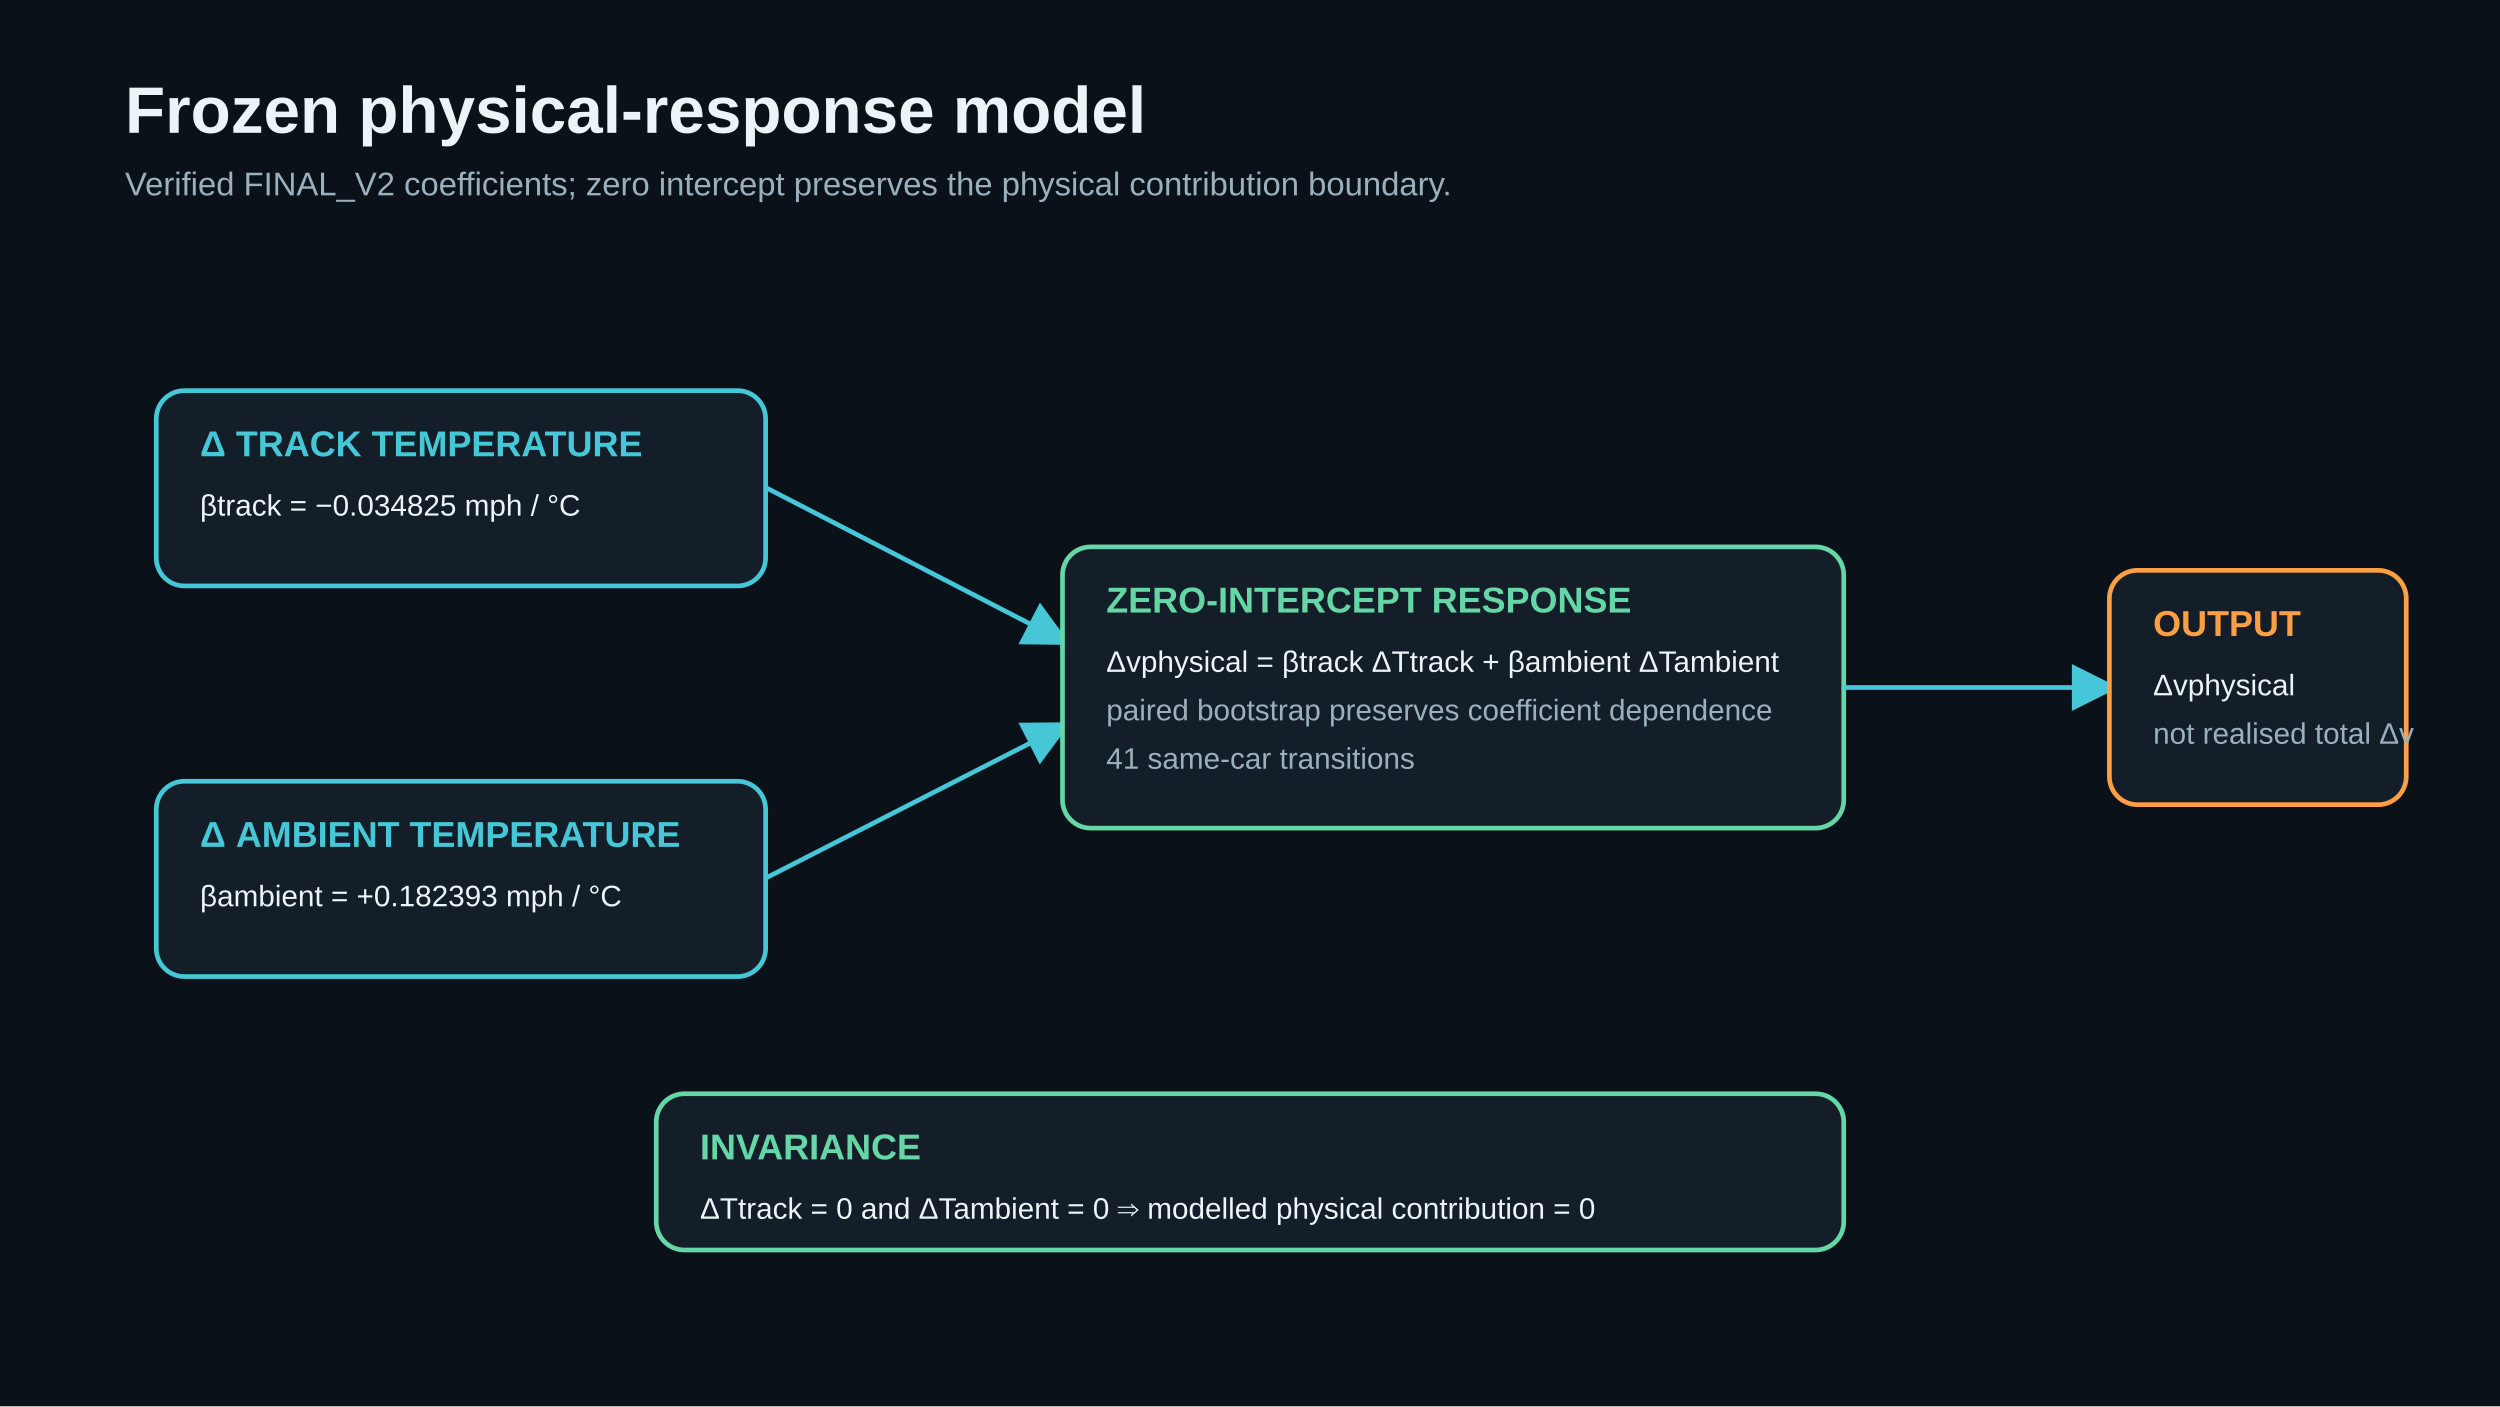
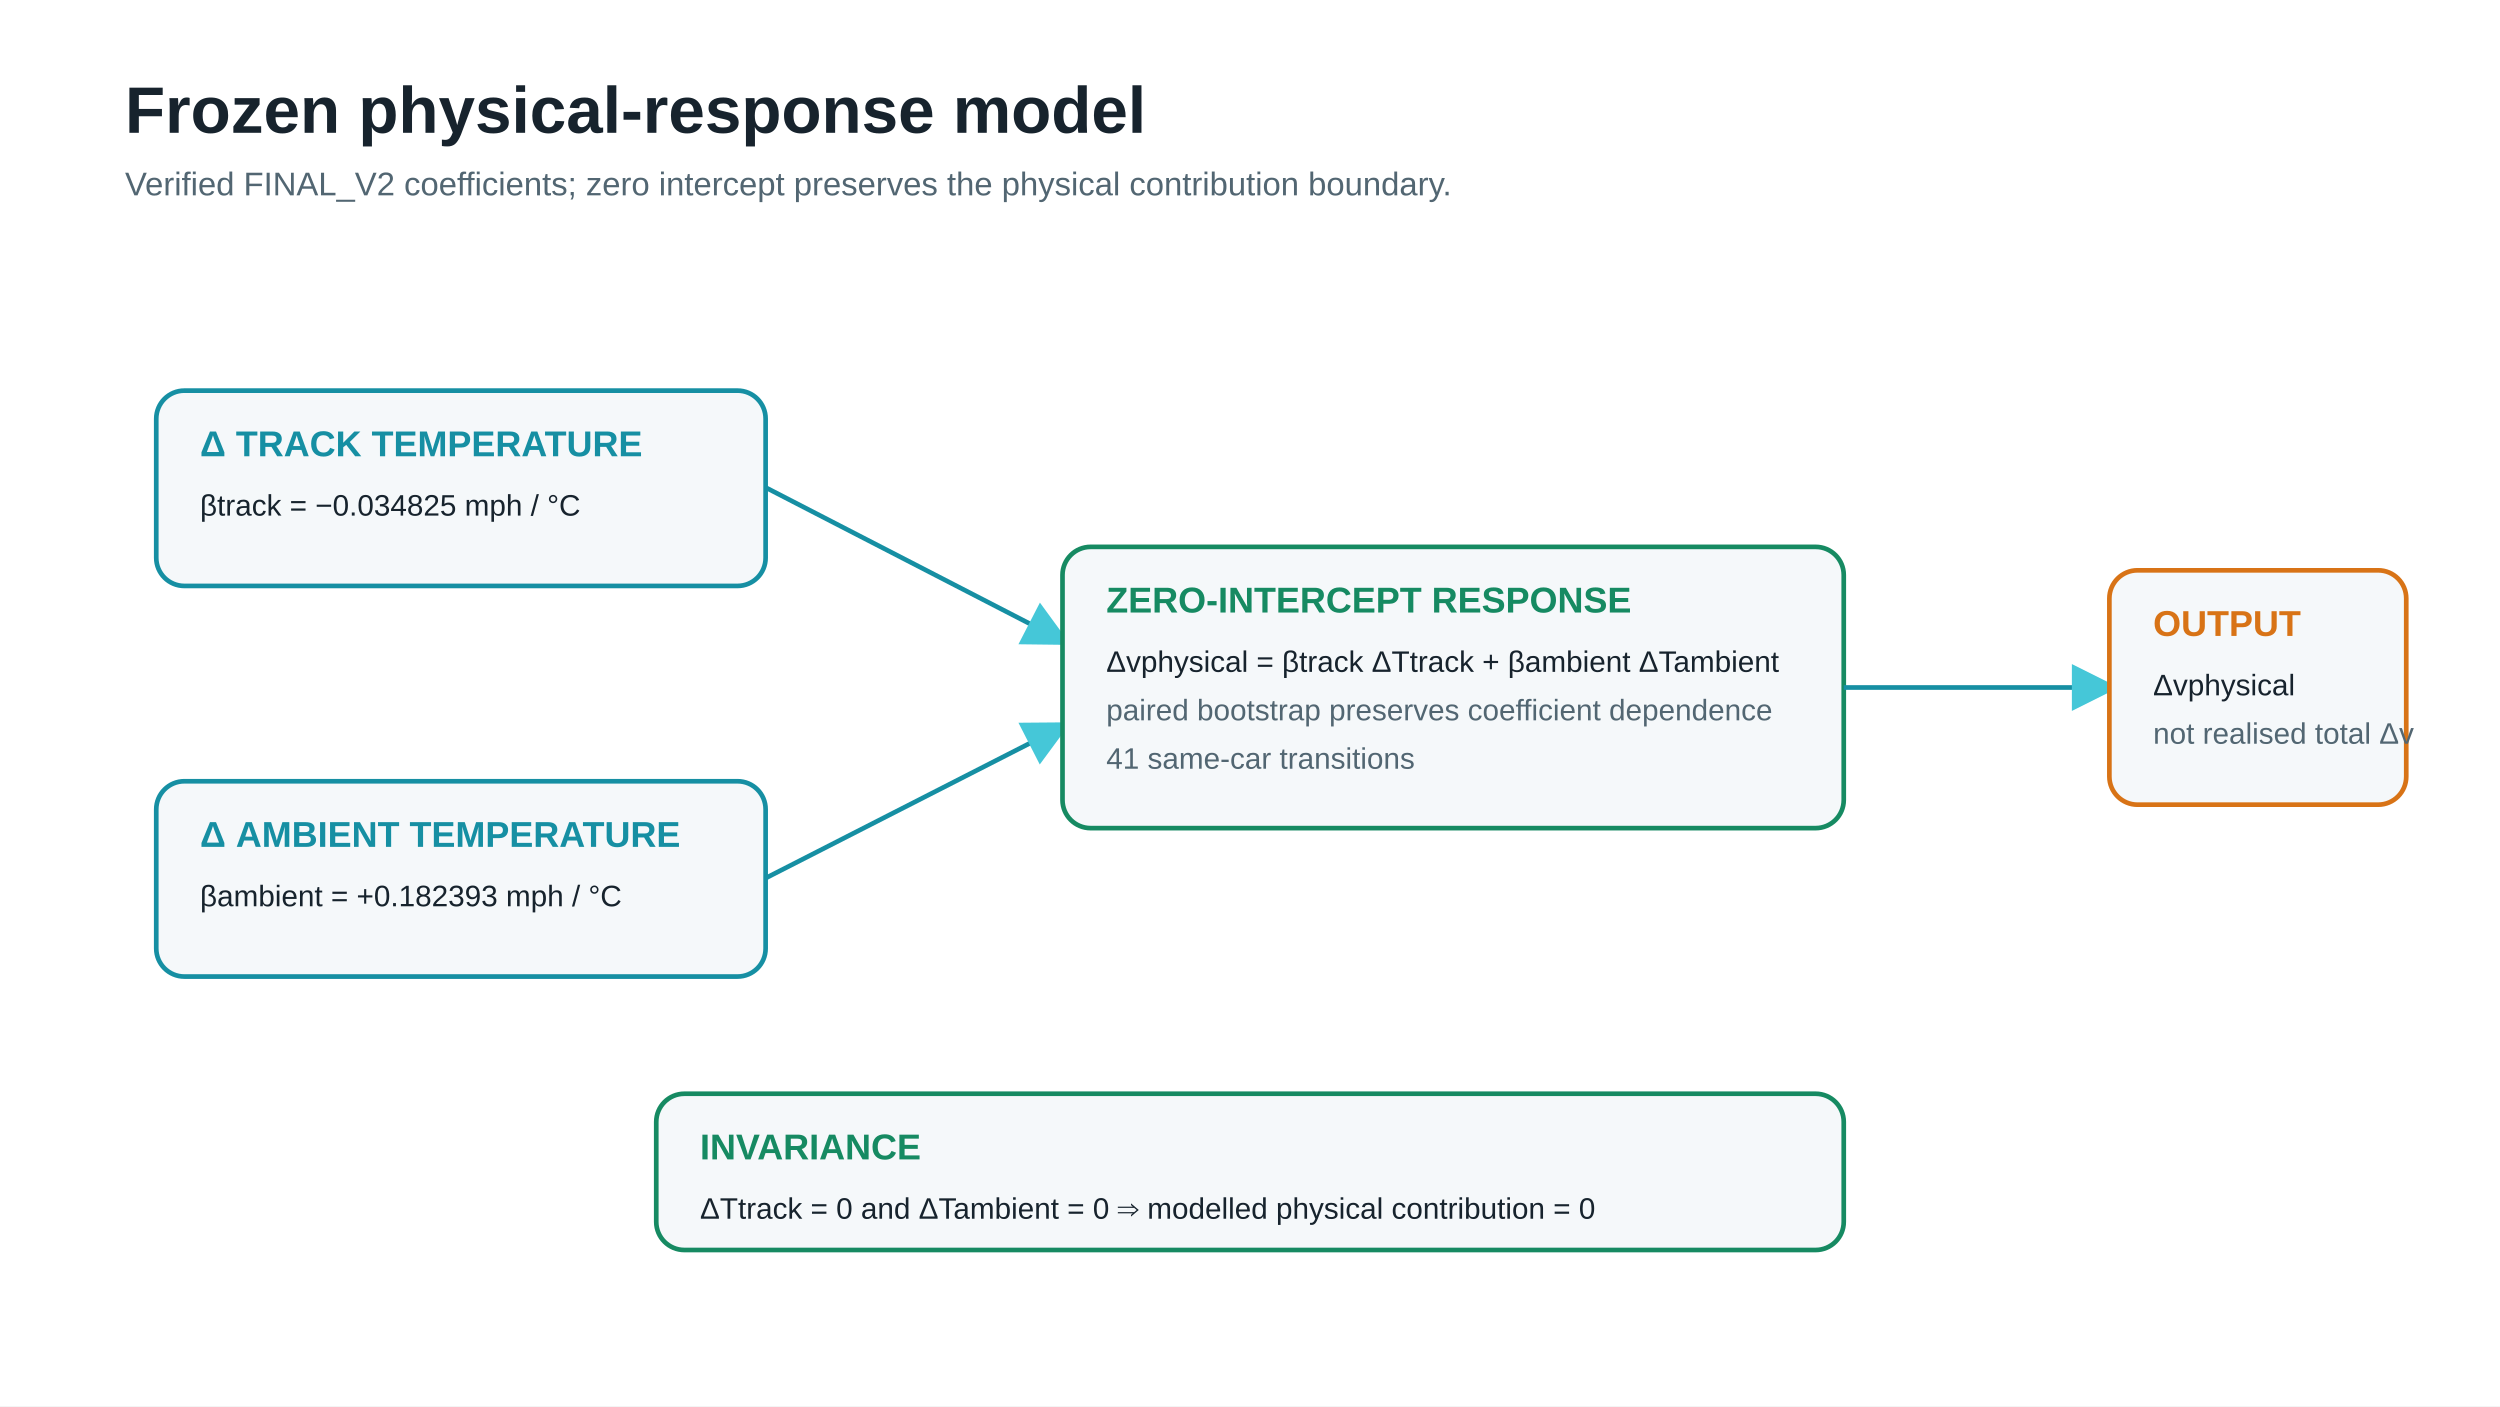
<svg xmlns="http://www.w3.org/2000/svg" width="1600" height="900" viewBox="0 0 1600 900">
  <defs>
    <marker id="a" markerWidth="10" markerHeight="10" refX="8" refY="5" orient="auto">
      <path d="M0,0 L10,5 L0,10 z" fill="#45c7d8" />
    </marker>
  </defs>
-   <rect width="1600" height="900" fill="#0b1118" />
-   <text x="80" y="85" fill="#edf4f7" font-family="Arial" font-size="42" font-weight="700">Frozen physical-response model</text>
-   <text x="80" y="125" fill="#9bb0bd" font-family="Arial" font-size="21">Verified FINAL_V2 coefficients; zero intercept preserves the physical contribution boundary.</text>
-   <rect x="100" y="250" width="390" height="125" rx="18" fill="#141e29" stroke="#45c7d8" stroke-width="3" />
-   <text x="128" y="292" fill="#45c7d8" font-family="Arial" font-size="23" font-weight="700">Δ TRACK TEMPERATURE</text>
-   <text x="128" y="330" fill="#edf4f7" font-family="Arial" font-size="19">βtrack = −0.034825 mph / °C</text>
-   <rect x="100" y="500" width="390" height="125" rx="18" fill="#141e29" stroke="#45c7d8" stroke-width="3" />
-   <text x="128" y="542" fill="#45c7d8" font-family="Arial" font-size="23" font-weight="700">Δ AMBIENT TEMPERATURE</text>
-   <text x="128" y="580" fill="#edf4f7" font-family="Arial" font-size="19">βambient = +0.182393 mph / °C</text>
-   <path d="M490 312 L680 410" stroke="#45c7d8" stroke-width="3" fill="none" marker-end="url(#a)" />
-   <path d="M490 562 L680 465" stroke="#45c7d8" stroke-width="3" fill="none" marker-end="url(#a)" />
-   <rect x="680" y="350" width="500" height="180" rx="18" fill="#141e29" stroke="#65d6a6" stroke-width="3" />
-   <text x="708" y="392" fill="#65d6a6" font-family="Arial" font-size="23" font-weight="700">ZERO-INTERCEPT RESPONSE</text>
-   <text x="708" y="430" fill="#edf4f7" font-family="Arial" font-size="19">Δvphysical = βtrack ΔTtrack + βambient ΔTambient</text>
-   <text x="708" y="461" fill="#9bb0bd" font-family="Arial" font-size="19">paired bootstrap preserves coefficient dependence</text>
-   <text x="708" y="492" fill="#9bb0bd" font-family="Arial" font-size="19">41 same-car transitions</text>
-   <path d="M1180 440 L1350 440" stroke="#45c7d8" stroke-width="3" fill="none" marker-end="url(#a)" />
-   <rect x="1350" y="365" width="190" height="150" rx="18" fill="#141e29" stroke="#ff9f43" stroke-width="3" />
-   <text x="1378" y="407" fill="#ff9f43" font-family="Arial" font-size="23" font-weight="700">OUTPUT</text>
-   <text x="1378" y="445" fill="#edf4f7" font-family="Arial" font-size="19">Δvphysical</text>
-   <text x="1378" y="476" fill="#9bb0bd" font-family="Arial" font-size="19">not realised total Δv</text>
-   <rect x="420" y="700" width="760" height="100" rx="18" fill="#141e29" stroke="#65d6a6" stroke-width="3" />
-   <text x="448" y="742" fill="#65d6a6" font-family="Arial" font-size="23" font-weight="700">INVARIANCE</text>
-   <text x="448" y="780" fill="#edf4f7" font-family="Arial" font-size="19">ΔTtrack = 0 and ΔTambient = 0  ⇒  modelled physical contribution = 0</text>
+   <rect width="1600" height="900" fill="#ffffff" />
+   <text x="80" y="85" fill="#17232d" font-family="Arial" font-size="42" font-weight="700">Frozen physical-response model</text>
+   <text x="80" y="125" fill="#526672" font-family="Arial" font-size="21">Verified FINAL_V2 coefficients; zero intercept preserves the physical contribution boundary.</text>
+   <rect x="100" y="250" width="390" height="125" rx="18" fill="#f5f8fa" stroke="#168fa3" stroke-width="3" />
+   <text x="128" y="292" fill="#168fa3" font-family="Arial" font-size="23" font-weight="700">Δ TRACK TEMPERATURE</text>
+   <text x="128" y="330" fill="#17232d" font-family="Arial" font-size="19">βtrack = −0.034825 mph / °C</text>
+   <rect x="100" y="500" width="390" height="125" rx="18" fill="#f5f8fa" stroke="#168fa3" stroke-width="3" />
+   <text x="128" y="542" fill="#168fa3" font-family="Arial" font-size="23" font-weight="700">Δ AMBIENT TEMPERATURE</text>
+   <text x="128" y="580" fill="#17232d" font-family="Arial" font-size="19">βambient = +0.182393 mph / °C</text>
+   <path d="M490 312 L680 410" stroke="#168fa3" stroke-width="3" fill="none" marker-end="url(#a)" />
+   <path d="M490 562 L680 465" stroke="#168fa3" stroke-width="3" fill="none" marker-end="url(#a)" />
+   <rect x="680" y="350" width="500" height="180" rx="18" fill="#f5f8fa" stroke="#168a62" stroke-width="3" />
+   <text x="708" y="392" fill="#168a62" font-family="Arial" font-size="23" font-weight="700">ZERO-INTERCEPT RESPONSE</text>
+   <text x="708" y="430" fill="#17232d" font-family="Arial" font-size="19">Δvphysical = βtrack ΔTtrack + βambient ΔTambient</text>
+   <text x="708" y="461" fill="#526672" font-family="Arial" font-size="19">paired bootstrap preserves coefficient dependence</text>
+   <text x="708" y="492" fill="#526672" font-family="Arial" font-size="19">41 same-car transitions</text>
+   <path d="M1180 440 L1350 440" stroke="#168fa3" stroke-width="3" fill="none" marker-end="url(#a)" />
+   <rect x="1350" y="365" width="190" height="150" rx="18" fill="#f5f8fa" stroke="#d87316" stroke-width="3" />
+   <text x="1378" y="407" fill="#d87316" font-family="Arial" font-size="23" font-weight="700">OUTPUT</text>
+   <text x="1378" y="445" fill="#17232d" font-family="Arial" font-size="19">Δvphysical</text>
+   <text x="1378" y="476" fill="#526672" font-family="Arial" font-size="19">not realised total Δv</text>
+   <rect x="420" y="700" width="760" height="100" rx="18" fill="#f5f8fa" stroke="#168a62" stroke-width="3" />
+   <text x="448" y="742" fill="#168a62" font-family="Arial" font-size="23" font-weight="700">INVARIANCE</text>
+   <text x="448" y="780" fill="#17232d" font-family="Arial" font-size="19">ΔTtrack = 0 and ΔTambient = 0  ⇒  modelled physical contribution = 0</text>
</svg>
